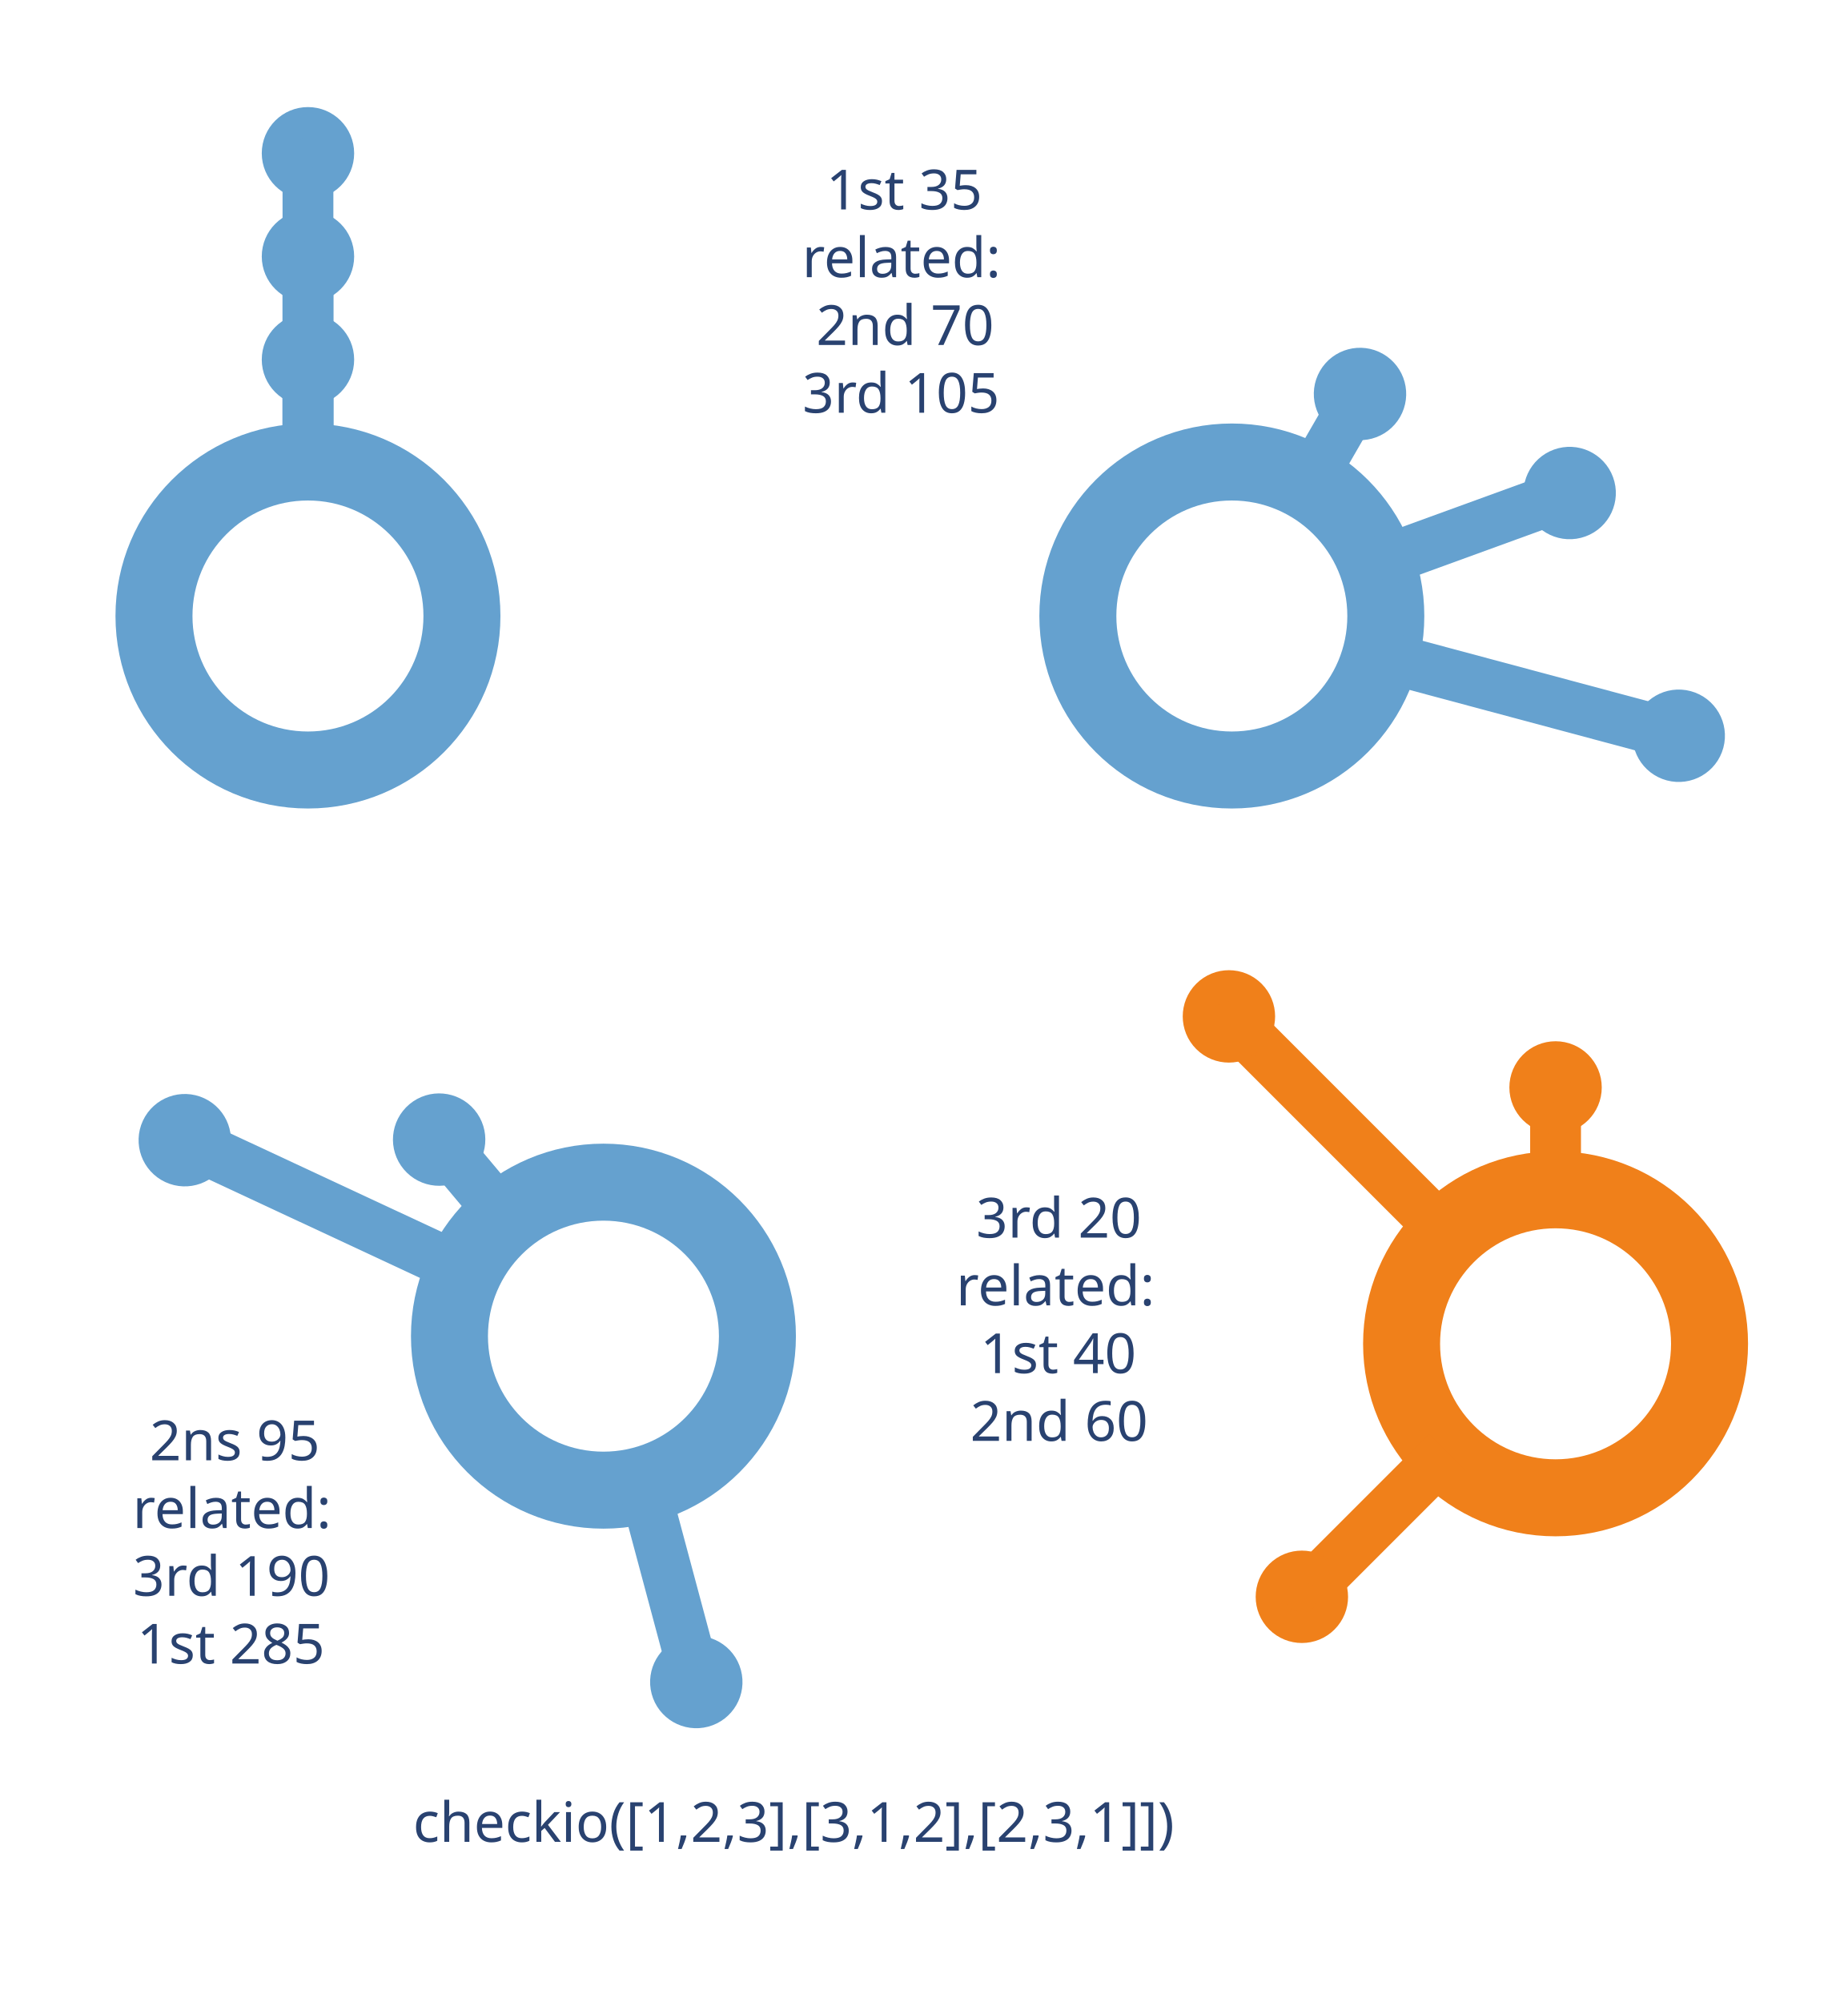
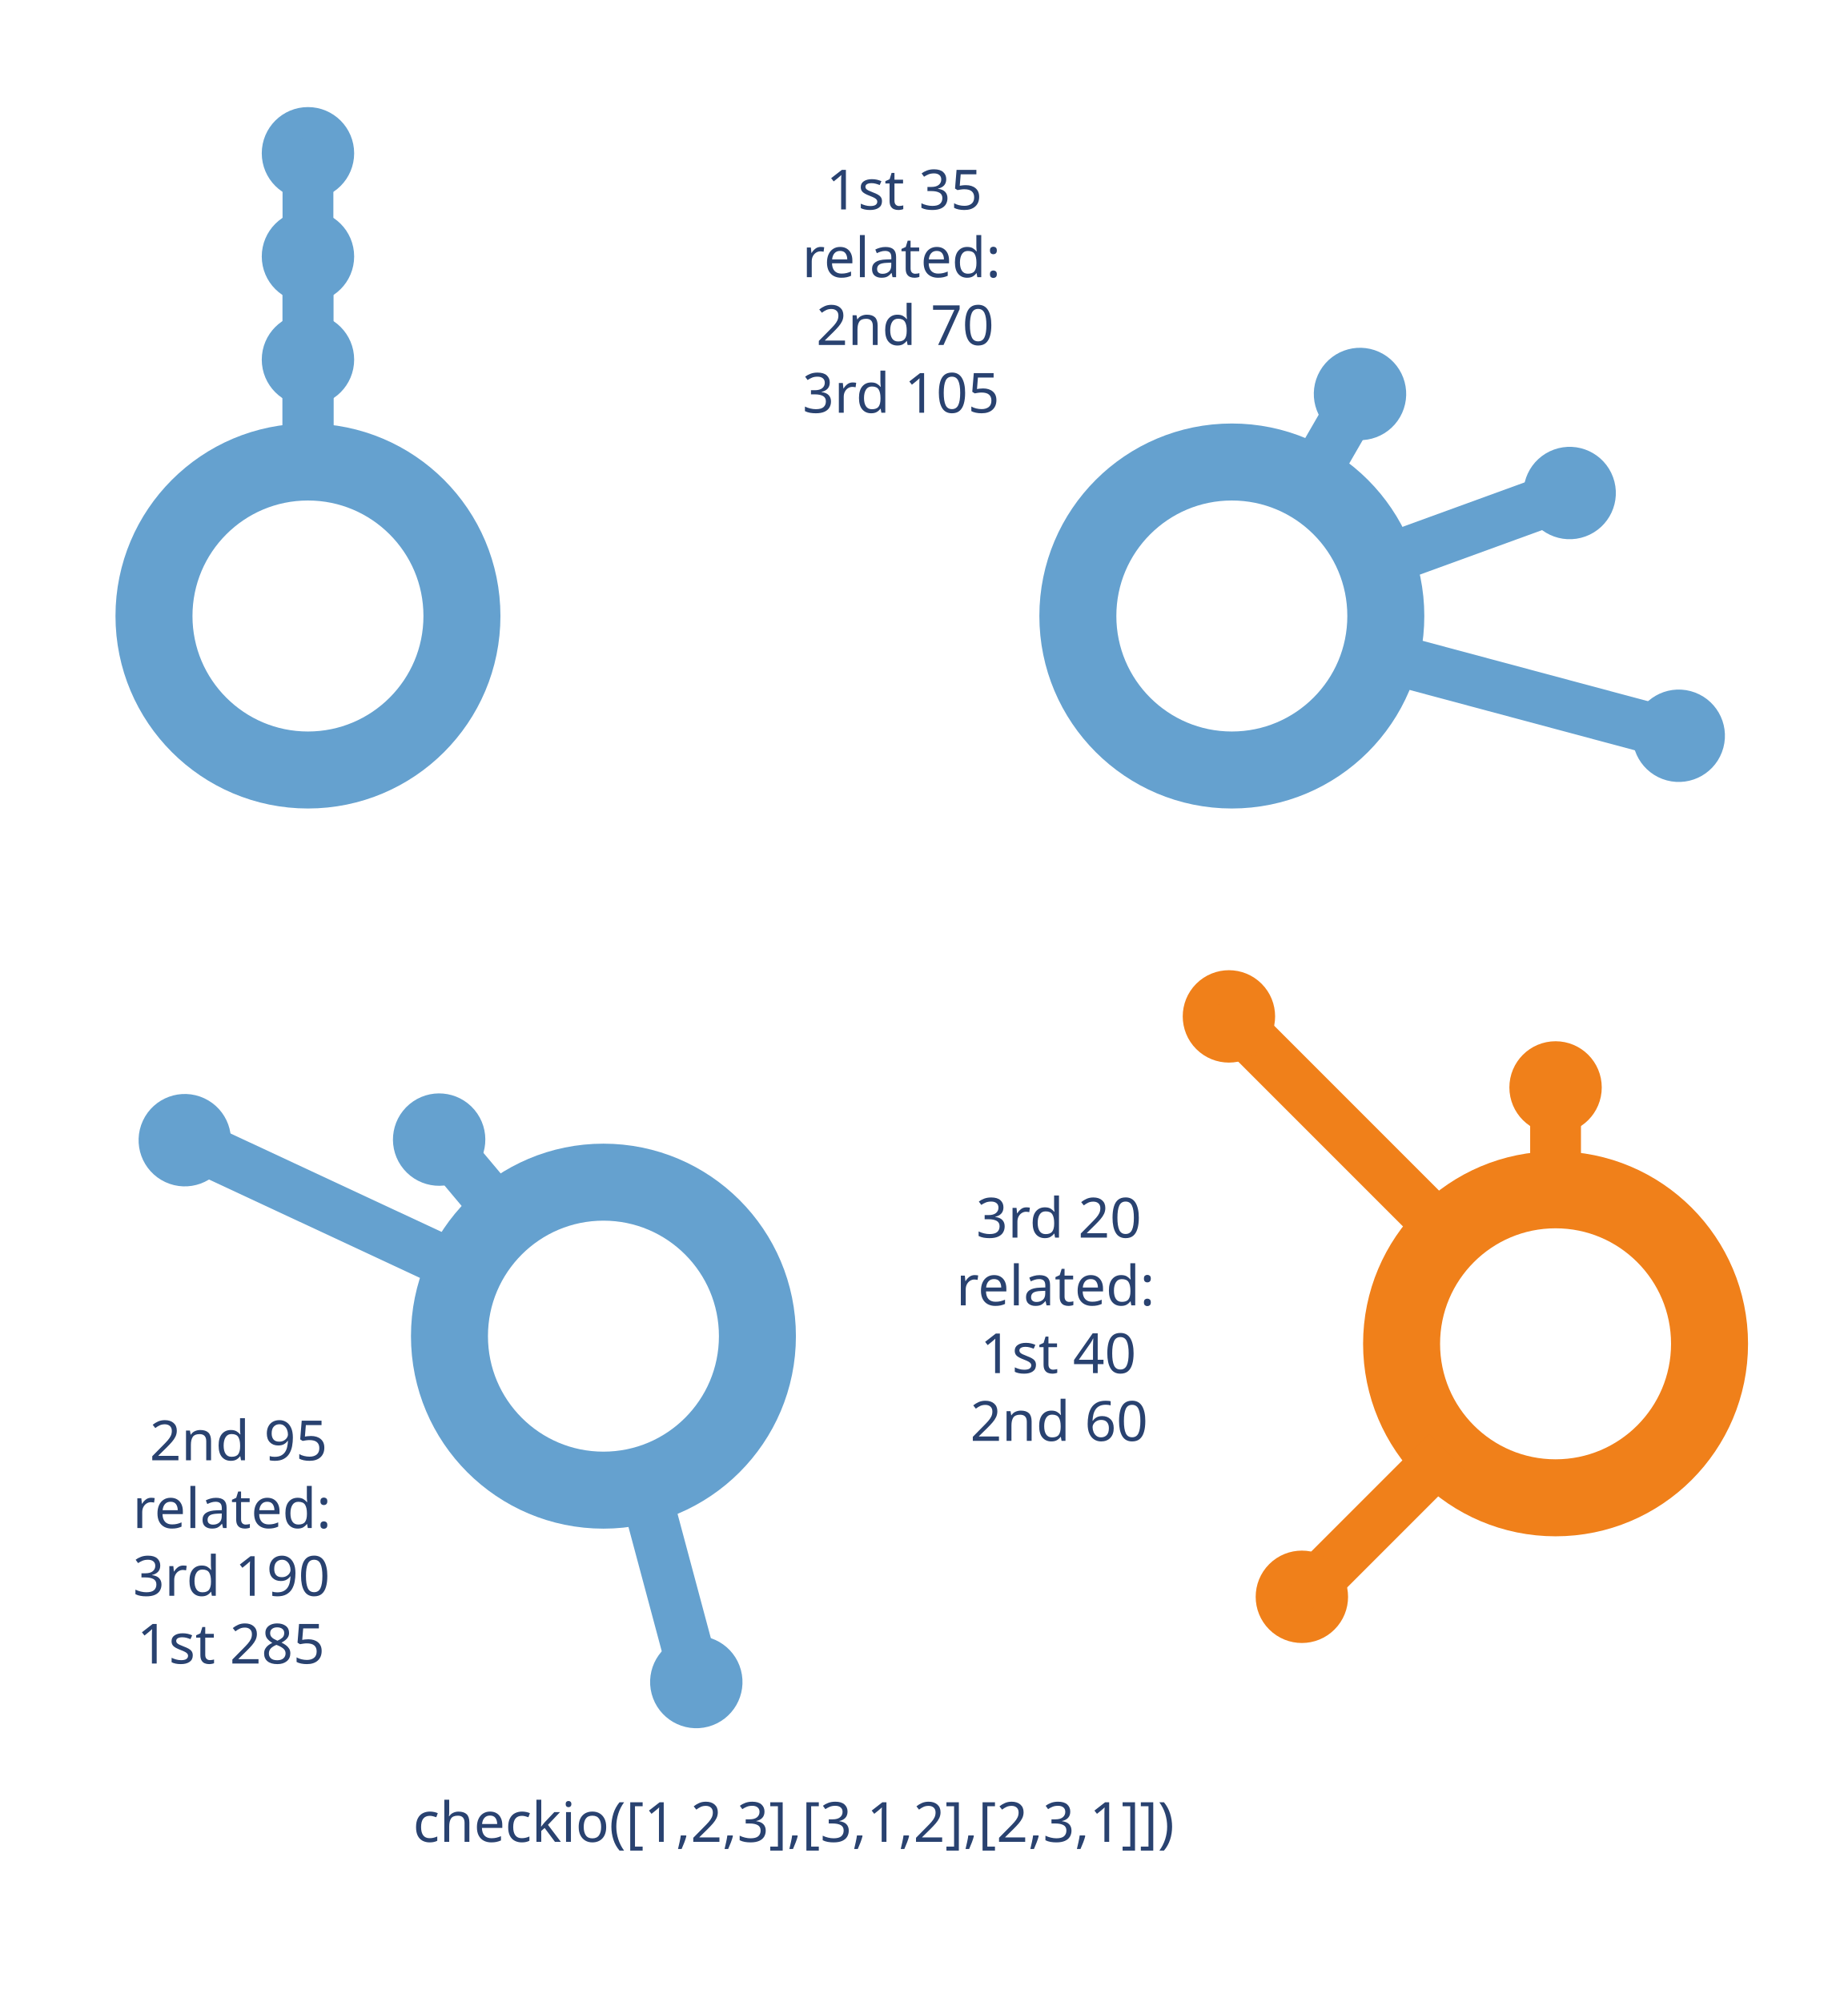
<svg xmlns="http://www.w3.org/2000/svg" version="1.1" x="0px" y="0px" width="1200" height="1300" viewBox="0, 0, 1200, 1300">
  <g id="Background">
    <rect x="0" y="0" width="1200" height="1300" fill="#000000" fill-opacity="0" />
  </g>
  <g id="Background" />
  <g id="Layer 1">
    <path d="M200,500 C144.772,500 100,455.228 100,400 C100,344.772 144.772,300 200,300 C255.228,300 300,344.772 300,400 C300,455.228 255.228,500 200,500 z" fill-opacity="0" stroke="#65A1CF" stroke-width="50" />
    <g>
      <path d="M200,300 L200,100" fill-opacity="0" stroke="#65A1CF" stroke-width="33" />
      <g>
        <path d="M200,119.527 C188.954,119.527 180,110.573 180,99.527 C180,88.482 188.954,79.527 200,79.527 C211.046,79.527 220,88.482 220,99.527 C220,110.573 211.046,119.527 200,119.527 z" fill="#65A1CF" />
        <path d="M200,119.527 C188.954,119.527 180,110.573 180,99.527 C180,88.482 188.954,79.527 200,79.527 C211.046,79.527 220,88.482 220,99.527 C220,110.573 211.046,119.527 200,119.527 z" fill-opacity="0" stroke="#65A1CF" stroke-width="20" />
      </g>
    </g>
    <g>
      <path d="M200,300 L200,234" fill-opacity="0" stroke="#65A1CF" stroke-width="33" />
      <g>
        <path d="M200,253.527 C188.954,253.527 180,244.573 180,233.527 C180,222.482 188.954,213.527 200,213.527 C211.046,213.527 220,222.482 220,233.527 C220,244.573 211.046,253.527 200,253.527 z" fill="#65A1CF" />
        <path d="M200,253.527 C188.954,253.527 180,244.573 180,233.527 C180,222.482 188.954,213.527 200,213.527 C211.046,213.527 220,222.482 220,233.527 C220,244.573 211.046,253.527 200,253.527 z" fill-opacity="0" stroke="#65A1CF" stroke-width="20" />
      </g>
    </g>
    <g>
      <path d="M200,300 L200,167" fill-opacity="0" stroke="#65A1CF" stroke-width="33" />
      <g>
        <path d="M200,186.527 C188.954,186.527 180,177.573 180,166.527 C180,155.482 188.954,146.527 200,146.527 C211.046,146.527 220,155.482 220,166.527 C220,177.573 211.046,186.527 200,186.527 z" fill="#65A1CF" />
        <path d="M200,186.527 C188.954,186.527 180,177.573 180,166.527 C180,155.482 188.954,146.527 200,146.527 C211.046,146.527 220,155.482 220,166.527 C220,177.573 211.046,186.527 200,186.527 z" fill-opacity="0" stroke="#65A1CF" stroke-width="20" />
      </g>
    </g>
-     <text transform="matrix(1, 0, 0, 1, 600, 200)">
-       <tspan x="-63.422" y="-64" font-family="Verdana-Bold" font-size="36" fill="#294270">1st 35</tspan>
-       <tspan x="-79.058" y="-20" font-family="Verdana-Bold" font-size="36" fill="#294270">related:</tspan>
-       <tspan x="-69.952" y="24" font-family="Verdana-Bold" font-size="36" fill="#294270">2nd 70</tspan>
-       <tspan x="-78.873" y="68" font-family="Verdana-Bold" font-size="36" fill="#294270">3rd 105</tspan>
-     </text>
-     <text transform="matrix(1, 0, 0, 1, 700, 867.635)">
-       <tspan x="-66.076" y="-64" font-family="Verdana-Bold" font-size="36" fill="#294270">3rd 20</tspan>
-       <tspan x="-79.058" y="-20" font-family="Verdana-Bold" font-size="36" fill="#294270">related:</tspan>
-       <tspan x="-63.422" y="24" font-family="Verdana-Bold" font-size="36" fill="#294270">1st 40</tspan>
-       <tspan x="-69.952" y="68" font-family="Verdana-Bold" font-size="36" fill="#294270">2nd 60</tspan>
-     </text>
-     <text transform="matrix(1, 0, 0, 1, 165.194, 1012.229)">
-       <tspan x="-68.045" y="-64" font-family="Verdana-Bold" font-size="36" fill="#294270">2ns 95</tspan>
-       <tspan x="-79.058" y="-20" font-family="Verdana-Bold" font-size="36" fill="#294270">related:</tspan>
-       <tspan x="-78.873" y="24" font-family="Verdana-Bold" font-size="36" fill="#294270">3rd 190</tspan>
-       <tspan x="-76.219" y="68" font-family="Verdana-Bold" font-size="36" fill="#294270">1st 285</tspan>
-     </text>
+     <g>
+       <text transform="matrix(1, 0, 0, 1, 600.5, 122.5)">
+         <tspan x="-63.922" y="13.5" font-family="Verdana-Bold" font-size="36" fill="#294270">1st 35</tspan>
+       </text>
+       <text transform="matrix(1, 0, 0, 1, 600.5, 166.5)">
+         <tspan x="-79.558" y="13.5" font-family="Verdana-Bold" font-size="36" fill="#294270">related:</tspan>
+       </text>
+       <text transform="matrix(1, 0, 0, 1, 600.5, 210.5)">
+         <tspan x="-70.452" y="13.5" font-family="Verdana-Bold" font-size="36" fill="#294270">2nd 70</tspan>
+       </text>
+       <text transform="matrix(1, 0, 0, 1, 600.5, 254.5)">
+         <tspan x="-79.373" y="13.5" font-family="Verdana-Bold" font-size="36" fill="#294270">3rd 105</tspan>
+       </text>
+     </g>
+     <g>
+       <text transform="matrix(1, 0, 0, 1, 700.5, 790.135)">
+         <tspan x="-66.576" y="13.5" font-family="Verdana-Bold" font-size="36" fill="#294270">3rd 20</tspan>
+       </text>
+       <text transform="matrix(1, 0, 0, 1, 700.5, 834.135)">
+         <tspan x="-79.558" y="13.5" font-family="Verdana-Bold" font-size="36" fill="#294270">related:</tspan>
+       </text>
+       <text transform="matrix(1, 0, 0, 1, 700.5, 878.135)">
+         <tspan x="-63.922" y="13.5" font-family="Verdana-Bold" font-size="36" fill="#294270">1st 40</tspan>
+       </text>
+       <text transform="matrix(1, 0, 0, 1, 700.5, 922.135)">
+         <tspan x="-70.452" y="13.5" font-family="Verdana-Bold" font-size="36" fill="#294270">2nd 60</tspan>
+       </text>
+     </g>
+     <g>
+       <text transform="matrix(1, 0, 0, 1, 171.2, 956.729)">
+         <tspan x="-74.051" y="-8.5" font-family="Verdana-Bold" font-size="36" fill="#294270">2nd 95</tspan>
+       </text>
+       <text transform="matrix(1, 0, 0, 1, 165.694, 978.729)">
+         <tspan x="-79.558" y="13.5" font-family="Verdana-Bold" font-size="36" fill="#294270">related:</tspan>
+       </text>
+       <text transform="matrix(1, 0, 0, 1, 165.694, 1022.729)">
+         <tspan x="-79.373" y="13.5" font-family="Verdana-Bold" font-size="36" fill="#294270">3rd 190</tspan>
+       </text>
+       <text transform="matrix(1, 0, 0, 1, 165.694, 1066.729)">
+         <tspan x="-76.719" y="13.5" font-family="Verdana-Bold" font-size="36" fill="#294270">1st 285</tspan>
+       </text>
+     </g>
    <path d="M800,500 C744.772,500 700,455.228 700,400 C700,344.772 744.772,300 800,300 C855.228,300 900,344.772 900,400 C900,455.228 855.228,500 800,500 z" fill-opacity="0" stroke="#65A1CF" stroke-width="50" />
    <g>
      <path d="M896.593,425.882 L1089.778,477.646" fill-opacity="0" stroke="#65A1CF" stroke-width="33" />
      <g>
        <path d="M1070.916,472.592 C1073.775,461.922 1084.741,455.591 1095.411,458.45 C1106.08,461.309 1112.412,472.275 1109.553,482.945 C1106.694,493.614 1095.727,499.946 1085.058,497.087 C1074.389,494.228 1068.057,483.261 1070.916,472.592 z" fill="#65A1CF" />
        <path d="M1070.916,472.592 C1073.775,461.922 1084.741,455.591 1095.411,458.45 C1106.08,461.309 1112.412,472.275 1109.553,482.945 C1106.694,493.614 1095.727,499.946 1085.058,497.087 C1074.389,494.228 1068.057,483.261 1070.916,472.592 z" fill-opacity="0" stroke="#65A1CF" stroke-width="20" />
      </g>
    </g>
    <g>
      <path d="M850,313.398 L883,256.24" fill-opacity="0" stroke="#65A1CF" stroke-width="33" />
      <g>
        <path d="M873.236,273.151 C863.67,267.628 860.393,255.396 865.916,245.831 C871.439,236.265 883.67,232.987 893.236,238.51 C902.802,244.033 906.08,256.265 900.557,265.831 C895.034,275.396 882.802,278.674 873.236,273.151 z" fill="#65A1CF" />
        <path d="M873.236,273.151 C863.67,267.628 860.393,255.396 865.916,245.831 C871.439,236.265 883.67,232.987 893.236,238.51 C902.802,244.033 906.08,256.265 900.557,265.831 C895.034,275.396 882.802,278.674 873.236,273.151 z" fill-opacity="0" stroke="#65A1CF" stroke-width="20" />
      </g>
    </g>
    <g>
      <path d="M893.969,365.798 L1018.948,320.309" fill-opacity="0" stroke="#65A1CF" stroke-width="33" />
      <g>
        <path d="M1000.599,326.988 C996.821,316.609 1002.173,305.132 1012.552,301.354 C1022.932,297.576 1034.409,302.928 1038.186,313.307 C1041.964,323.687 1036.612,335.164 1026.233,338.942 C1015.853,342.719 1004.377,337.368 1000.599,326.988 z" fill="#65A1CF" />
        <path d="M1000.599,326.988 C996.821,316.609 1002.173,305.132 1012.552,301.354 C1022.932,297.576 1034.409,302.928 1038.186,313.307 C1041.964,323.687 1036.612,335.164 1026.233,338.942 C1015.853,342.719 1004.377,337.368 1000.599,326.988 z" fill-opacity="0" stroke="#65A1CF" stroke-width="20" />
      </g>
    </g>
    <path d="M391.897,967.635 C336.669,967.635 291.897,922.864 291.897,867.635 C291.897,812.407 336.669,767.635 391.897,767.635 C447.126,767.635 491.897,812.407 491.897,867.635 C491.897,922.864 447.126,967.635 391.897,967.635 z" fill-opacity="0" stroke="#65A1CF" stroke-width="50" />
    <g>
      <path d="M301.695,825.102 L120.433,740.578" fill-opacity="0" stroke="#65A1CF" stroke-width="33" />
      <g>
        <path d="M138.131,748.831 C133.463,758.841 121.563,763.173 111.552,758.505 C101.542,753.836 97.211,741.937 101.879,731.926 C106.547,721.915 118.446,717.584 128.457,722.252 C138.468,726.92 142.799,738.82 138.131,748.831 z" fill="#65A1CF" />
        <path d="M138.131,748.831 C133.463,758.841 121.563,763.173 111.552,758.505 C101.542,753.836 97.211,741.937 101.879,731.926 C106.547,721.915 118.446,717.584 128.457,722.252 C138.468,726.92 142.799,738.82 138.131,748.831 z" fill-opacity="0" stroke="#65A1CF" stroke-width="20" />
      </g>
    </g>
    <g>
      <path d="M327.922,790.922 L285.498,740.363" fill-opacity="0" stroke="#65A1CF" stroke-width="33" />
      <g>
        <path d="M298.05,755.321 C289.589,762.421 276.974,761.318 269.874,752.856 C262.774,744.395 263.877,731.78 272.339,724.68 C280.8,717.58 293.415,718.683 300.515,727.145 C307.615,735.606 306.512,748.221 298.05,755.321 z" fill="#65A1CF" />
        <path d="M298.05,755.321 C289.589,762.421 276.974,761.318 269.874,752.856 C262.774,744.395 263.877,731.78 272.339,724.68 C280.8,717.58 293.415,718.683 300.515,727.145 C307.615,735.606 306.512,748.221 298.05,755.321 z" fill-opacity="0" stroke="#65A1CF" stroke-width="20" />
      </g>
    </g>
    <g>
      <path d="M417.657,963.299 L452.08,1091.768" fill-opacity="0" stroke="#65A1CF" stroke-width="33" />
      <g>
        <path d="M447.026,1072.906 C457.695,1070.047 468.662,1076.378 471.521,1087.048 C474.379,1097.717 468.048,1108.684 457.378,1111.543 C446.709,1114.401 435.742,1108.07 432.884,1097.401 C430.025,1086.731 436.356,1075.765 447.026,1072.906 z" fill="#65A1CF" />
        <path d="M447.026,1072.906 C457.695,1070.047 468.662,1076.378 471.521,1087.048 C474.379,1097.717 468.048,1108.684 457.378,1111.543 C446.709,1114.401 435.742,1108.07 432.884,1097.401 C430.025,1086.731 436.356,1075.765 447.026,1072.906 z" fill-opacity="0" stroke="#65A1CF" stroke-width="20" />
      </g>
    </g>
    <path d="M1010.239,972.603 C955.011,972.603 910.239,927.832 910.239,872.603 C910.239,817.375 955.011,772.603 1010.239,772.603 C1065.468,772.603 1110.239,817.375 1110.239,872.603 C1110.239,927.832 1065.468,972.603 1010.239,972.603 z" fill-opacity="0" stroke="#F0801A" stroke-width="50" />
    <g>
      <g>
        <path d="M939.864,801.756 L798.442,660.334" fill="#F0801A" />
        <path d="M939.864,801.756 L798.442,660.334" fill-opacity="0" stroke="#F0801A" stroke-width="33" />
      </g>
      <g>
        <path d="M812.25,674.142 C804.44,681.953 791.777,681.953 783.966,674.142 C776.156,666.332 776.156,653.668 783.966,645.858 C791.777,638.047 804.44,638.047 812.25,645.858 C820.061,653.668 820.061,666.332 812.25,674.142 z" fill="#F0801A" />
        <path d="M812.25,674.142 C804.44,681.953 791.777,681.953 783.966,674.142 C776.156,666.332 776.156,653.668 783.966,645.858 C791.777,638.047 804.44,638.047 812.25,645.858 C820.061,653.668 820.061,666.332 812.25,674.142 z" fill-opacity="0" stroke="#F0801A" stroke-width="20" />
      </g>
    </g>
    <g>
      <g>
        <path d="M1010.24,772.605 L1010.24,706.605" fill="#F0801A" />
        <path d="M1010.24,772.605 L1010.24,706.605" fill-opacity="0" stroke="#F0801A" stroke-width="33" />
      </g>
      <g>
        <path d="M1010.24,726.132 C999.195,726.132 990.24,717.178 990.24,706.132 C990.24,695.086 999.195,686.132 1010.24,686.132 C1021.286,686.132 1030.24,695.086 1030.24,706.132 C1030.24,717.178 1021.286,726.132 1010.24,726.132 z" fill="#F0801A" />
        <path d="M1010.24,726.132 C999.195,726.132 990.24,717.178 990.24,706.132 C990.24,695.086 999.195,686.132 1010.24,686.132 C1021.286,686.132 1030.24,695.086 1030.24,706.132 C1030.24,717.178 1021.286,726.132 1010.24,726.132 z" fill-opacity="0" stroke="#F0801A" stroke-width="20" />
      </g>
    </g>
    <g>
      <g>
        <path d="M939.864,942.508 L845.819,1036.553" fill="#F0801A" />
        <path d="M939.864,942.508 L845.819,1036.553" fill-opacity="0" stroke="#F0801A" stroke-width="33" />
      </g>
      <g>
        <path d="M859.627,1022.746 C867.437,1030.556 867.437,1043.219 859.627,1051.03 C851.816,1058.84 839.153,1058.84 831.342,1051.03 C823.532,1043.219 823.532,1030.556 831.342,1022.746 C839.153,1014.935 851.816,1014.935 859.627,1022.746 z" fill="#F0801A" />
        <path d="M859.627,1022.746 C867.437,1030.556 867.437,1043.219 859.627,1051.03 C851.816,1058.84 839.153,1058.84 831.342,1051.03 C823.532,1043.219 823.532,1030.556 831.342,1022.746 C839.153,1014.935 851.816,1014.935 859.627,1022.746 z" fill-opacity="0" stroke="#F0801A" stroke-width="20" />
      </g>
    </g>
-     <text transform="matrix(1, 0, 0, 1, 600, 1182.5)">
-       <tspan x="-331.787" y="13.5" font-family="Verdana-Bold" font-size="36" fill="#294270">checkio([1,2,3],[3,1,2],[2,3,1]])</tspan>
+     <text transform="matrix(1, 0, 0, 1, 600.5, 1182.5)">
+       <tspan x="-332.287" y="13.5" font-family="Verdana-Bold" font-size="36" fill="#294270">checkio([1,2,3],[3,1,2],[2,3,1]])</tspan>
    </text>
  </g>
  <defs />
</svg>
